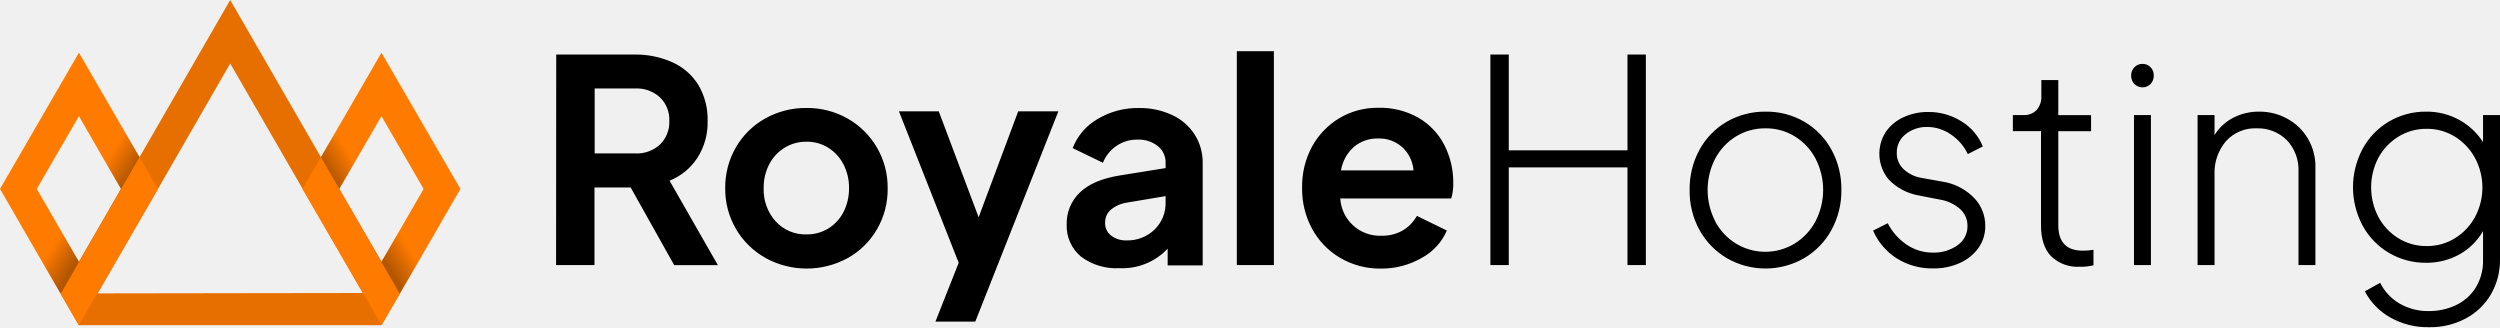
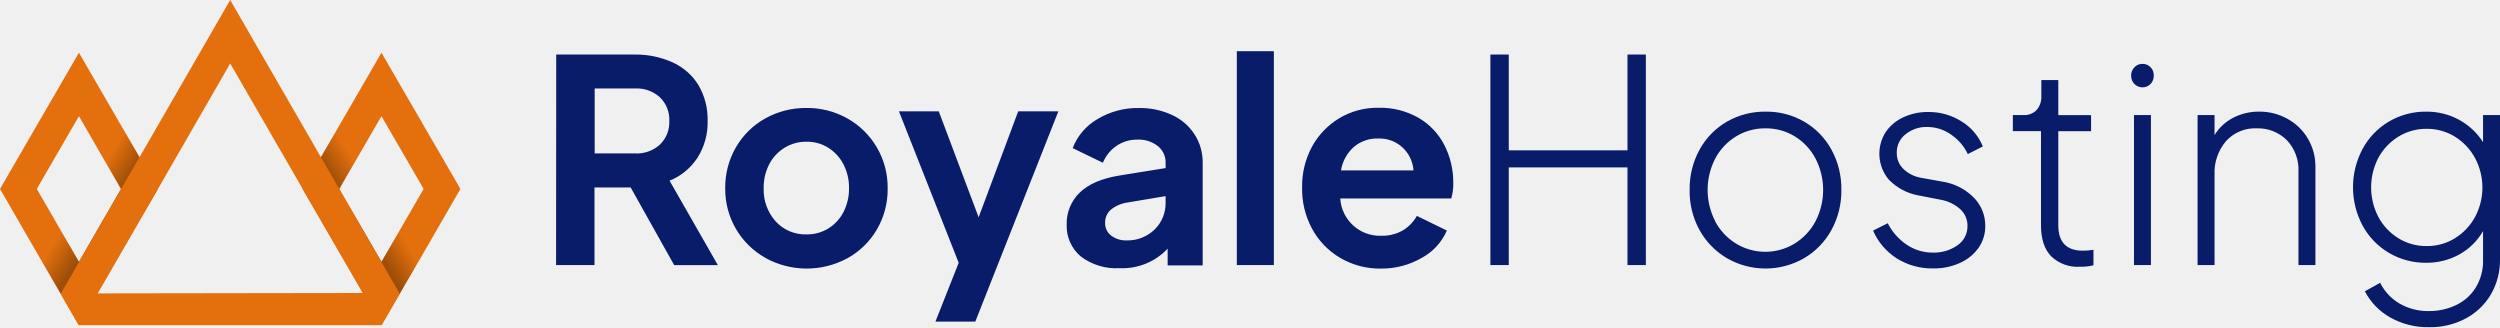
<svg xmlns="http://www.w3.org/2000/svg" width="298" height="39" fill="none">
  <g clip-path="url(#a)">
-     <path fill="#e66f00" d="M38.255 18.738 27.441 0 16.632 18.738l-.955 1.635-7.18 12.463-1.258 2.177.914 1.612 1.24 2.142h36.078l2.178-3.754zM11.647 34.972l7.18-12.451 8.614-14.954 15.8 27.358z" />
-     <path fill="#ff7b00 " d="m16.632 18.738-2.201-3.79-5.02-8.667L0 22.52l5.043 8.731 2.196 3.79.914 1.583 1.24 2.142 1.24-2.142 2.196-3.79 5.999-10.314-2.196-3.784Zm-9.405 8.696L4.385 22.52l5.026-8.673 2.819 4.89 2.19 3.783-5.01 8.68-2.184-3.766Z" />
+     <path fill="#e3700d" d="M38.255 18.738 27.441 0 16.632 18.738l-.955 1.635-7.18 12.463-1.258 2.177.914 1.612 1.24 2.142h36.078l2.178-3.754zM11.647 34.972l7.18-12.451 8.614-14.954 15.8 27.358z" />
+     <path fill="#e3700d " d="m16.632 18.738-2.201-3.79-5.02-8.667L0 22.52l5.043 8.731 2.196 3.79.914 1.583 1.24 2.142 1.24-2.142 2.196-3.79 5.999-10.314-2.196-3.784Zm-9.405 8.696L4.385 22.52l5.026-8.673 2.819 4.89 2.19 3.783-5.01 8.68-2.184-3.766Z" />
    <path fill="url(#b)" d="m14.43 14.948-.948 1.647-1.252 2.143 2.19 3.783-5.01 8.68-2.183-3.767-2.184 3.79 2.196 3.789 1.258-2.177 7.18-12.463.955-1.647z" />
-     <path fill="#ff7b00" d="m38.25 18.738 2.2-3.79 5.02-8.667 9.412 16.24-5.038 8.731-2.201 3.79-.932 1.612-1.24 2.113-1.212-2.142-2.195-3.79-6.01-10.314 2.195-3.784Zm9.405 8.696 2.841-4.913-5.025-8.673-2.836 4.89-2.19 3.783 5.026 8.679z" />
+     <path fill="#e3700d" d="m38.25 18.738 2.2-3.79 5.02-8.667 9.412 16.24-5.038 8.731-2.201 3.79-.932 1.612-1.24 2.113-1.212-2.142-2.195-3.79-6.01-10.314 2.195-3.784Zm9.405 8.696 2.841-4.913-5.025-8.673-2.836 4.89-2.19 3.783 5.026 8.679z" />
    <path fill="url(#c)" d="m40.45 14.948.95 1.647 1.235 2.143-2.19 3.783 5.026 8.68 2.184-3.767 2.19 3.79-2.202 3.789-1.258-2.177-7.18-12.463-.956-1.647z" />
-     <path fill="#000" d="M66.302 6.502h9.318a10.65 10.65 0 0 1 4.548.931 7 7 0 0 1 3.086 2.707 8.06 8.06 0 0 1 1.095 4.278 7.8 7.8 0 0 1-1.217 4.395 7.13 7.13 0 0 1-3.32 2.724l5.76 10.07h-5.206l-5.189-9.26h-4.315v9.249h-4.578zm9.405 11.787a4.08 4.08 0 0 0 2.964-1.06 3.7 3.7 0 0 0 1.112-2.81 3.7 3.7 0 0 0-1.112-2.812 4.08 4.08 0 0 0-2.964-1.06h-4.822v7.742zm15.561 12.463a9.3 9.3 0 0 1-3.524-3.434 9.4 9.4 0 0 1-1.298-4.884 9.5 9.5 0 0 1 1.28-4.884 9.2 9.2 0 0 1 3.495-3.434 9.86 9.86 0 0 1 4.921-1.246 9.73 9.73 0 0 1 4.869 1.246 9.42 9.42 0 0 1 4.798 8.318 9.44 9.44 0 0 1-1.287 4.924 9.2 9.2 0 0 1-3.494 3.417 10.2 10.2 0 0 1-9.737 0zm1.194-4.36a4.78 4.78 0 0 0 3.692 1.548 4.84 4.84 0 0 0 2.591-.71 5 5 0 0 0 1.806-1.967 6.1 6.1 0 0 0 .652-2.847 6 6 0 0 0-.652-2.811 5.1 5.1 0 0 0-1.806-1.985 4.75 4.75 0 0 0-2.591-.728 4.9 4.9 0 0 0-2.65.728c-.773.48-1.4 1.16-1.817 1.967a6 6 0 0 0-.658 2.83 5.65 5.65 0 0 0 1.433 3.975m21.815 4.93-7.123-18.05h4.747l4.752 12.63 4.717-12.63h4.787l-9.9 25.059h-4.752zm14.57-.739a4.76 4.76 0 0 1-1.291-1.707 4.76 4.76 0 0 1-.409-2.1 5.1 5.1 0 0 1 1.584-3.842c1.054-1.012 2.638-1.682 4.752-2.02l5.457-.879v-.582a2.48 2.48 0 0 0-.92-2.037 3.67 3.67 0 0 0-2.44-.774 4.3 4.3 0 0 0-2.51.757 4.4 4.4 0 0 0-1.602 2.002l-3.605-1.746a6.8 6.8 0 0 1 2.964-3.464 9.24 9.24 0 0 1 4.921-1.315 9.05 9.05 0 0 1 3.955.826 6.3 6.3 0 0 1 2.696 2.329 6.13 6.13 0 0 1 .961 3.382v12.224h-4.176V29.64a7.39 7.39 0 0 1-5.73 2.328 7 7 0 0 1-4.607-1.385m3.594-2.509c.52.398 1.162.603 1.817.582a4.62 4.62 0 0 0 3.371-1.298 4.36 4.36 0 0 0 1.311-3.219v-.762l-4.613.774a4 4 0 0 0-1.956.879 2.02 2.02 0 0 0-.641 1.566 1.8 1.8 0 0 0 .711 1.479ZM147.431 6.1h4.414v25.496h-4.414zm12.282 24.617a8.97 8.97 0 0 1-3.337-3.493 9.9 9.9 0 0 1-1.165-4.849 9.9 9.9 0 0 1 1.165-4.866 8.95 8.95 0 0 1 3.267-3.417 8.8 8.8 0 0 1 4.659-1.245 9.2 9.2 0 0 1 4.781 1.193 7.95 7.95 0 0 1 3.086 3.254 9.7 9.7 0 0 1 1.06 4.511 6 6 0 0 1-.239 1.851h-13.231a4.73 4.73 0 0 0 4.886 4.447 4.95 4.95 0 0 0 2.545-.623 4.66 4.66 0 0 0 1.701-1.746l3.575 1.746a6.75 6.75 0 0 1-2.97 3.248 9.54 9.54 0 0 1-4.88 1.287 9.3 9.3 0 0 1-4.903-1.298m8.776-10.408a4.16 4.16 0 0 0-1.316-2.742 4.08 4.08 0 0 0-2.912-1.059 4.32 4.32 0 0 0-2.865.99 4.77 4.77 0 0 0-1.549 2.811zm9.166-13.807h2.19v11.42h14.151V6.503h2.19v25.094h-2.19V19.954h-14.151v11.642h-2.19zm28.181 24.268a8.9 8.9 0 0 1-3.267-3.371 9.57 9.57 0 0 1-1.165-4.762 9.7 9.7 0 0 1 1.165-4.767 8.65 8.65 0 0 1 3.249-3.353 9.06 9.06 0 0 1 4.659-1.21 8.94 8.94 0 0 1 4.612 1.21 8.65 8.65 0 0 1 3.238 3.353 9.7 9.7 0 0 1 1.165 4.767 9.66 9.66 0 0 1-1.194 4.797 8.77 8.77 0 0 1-3.267 3.353 9.22 9.22 0 0 1-9.166 0zm-1.398-4.396a6.94 6.94 0 0 0 2.492 2.66 6.72 6.72 0 0 0 6.989 0 6.94 6.94 0 0 0 2.492-2.66 8.14 8.14 0 0 0 0-7.474 6.87 6.87 0 0 0-2.475-2.648 6.55 6.55 0 0 0-3.494-.955 6.6 6.6 0 0 0-3.494.955 6.83 6.83 0 0 0-2.493 2.648 8.15 8.15 0 0 0 0 7.474zm21.664 4.43a7.4 7.4 0 0 1-2.831-3.318l1.748-.879a6.8 6.8 0 0 0 2.288 2.579 5.5 5.5 0 0 0 3.069.925 4.86 4.86 0 0 0 2.982-.89 2.72 2.72 0 0 0 1.165-2.276 2.64 2.64 0 0 0-.909-2.055 4.74 4.74 0 0 0-2.259-1.077l-2.726-.53a6.5 6.5 0 0 1-3.494-1.885 4.79 4.79 0 0 1-.344-5.682 5.16 5.16 0 0 1 2.109-1.746 6.9 6.9 0 0 1 2.946-.623 7.3 7.3 0 0 1 3.978 1.13 6.2 6.2 0 0 1 2.527 2.98l-1.788.908a5.8 5.8 0 0 0-2.003-2.328 4.93 4.93 0 0 0-2.784-.903 3.97 3.97 0 0 0-2.655.885 2.71 2.71 0 0 0-1.025 2.171 2.58 2.58 0 0 0 .827 1.985c.567.528 1.275.88 2.038 1.013l2.999.541c1.325.29 2.53.976 3.454 1.968a4.74 4.74 0 0 1 1.229 3.213 4.45 4.45 0 0 1-.787 2.614 5.43 5.43 0 0 1-2.224 1.816 7.5 7.5 0 0 1-3.203.657 7.9 7.9 0 0 1-4.327-1.193m18.379-.274q-1.2-1.257-1.194-3.684V15.629h-3.354v-1.915h1.281a2 2 0 0 0 1.532-.582 2.33 2.33 0 0 0 .582-1.665v-1.92h2.021v4.179h3.907v1.915h-3.907v11.205q.001 3.032 2.912 3.033.645.01 1.281-.105v1.85a6 6 0 0 1-1.584.17 4.52 4.52 0 0 1-3.477-1.263Zm9.941-22.509a1.26 1.26 0 0 1 .955-.407 1.3 1.3 0 0 1 .961.39 1.33 1.33 0 0 1 .39.995c.013.372-.121.733-.373 1.007a1.34 1.34 0 0 1-.966.407 1.355 1.355 0 0 1-1.264-.87 1.4 1.4 0 0 1-.093-.544 1.35 1.35 0 0 1 .39-.978m-.052 5.693h2.02v17.882h-2.02zm7.582 0h2.021V16.1a5.64 5.64 0 0 1 2.207-2.054 6.6 6.6 0 0 1 3.115-.74 6.8 6.8 0 0 1 3.349.845 6.34 6.34 0 0 1 2.446 2.357 6.47 6.47 0 0 1 .908 3.4v11.688h-2.02V20.478a5.1 5.1 0 0 0-.31-2.035 5.1 5.1 0 0 0-1.088-1.749 4.87 4.87 0 0 0-3.587-1.397 4.66 4.66 0 0 0-3.658 1.531 5.77 5.77 0 0 0-1.362 3.988v10.78h-2.021zm22.957 24.122a7.57 7.57 0 0 1-3.017-3.114l1.823-1.013a5.9 5.9 0 0 0 2.288 2.462c1.075.622 2.3.936 3.541.908a7.4 7.4 0 0 0 3.18-.693 5.6 5.6 0 0 0 2.364-2.072 6.07 6.07 0 0 0 .891-3.364v-3.4a7.4 7.4 0 0 1-2.83 2.783 8.03 8.03 0 0 1-3.943.99 8.55 8.55 0 0 1-4.466-1.194 8.44 8.44 0 0 1-3.133-3.266 9.71 9.71 0 0 1 0-9.092 8.46 8.46 0 0 1 3.133-3.271 8.6 8.6 0 0 1 4.466-1.193 8 8 0 0 1 3.925.977 7.85 7.85 0 0 1 2.848 2.66v-3.23H298v17.207a8.1 8.1 0 0 1-1.077 4.156 7.64 7.64 0 0 1-3 2.881A8.9 8.9 0 0 1 289.579 39a9.06 9.06 0 0 1-4.67-1.164m-1.416-11.991a6.67 6.67 0 0 0 2.376 2.544 6.3 6.3 0 0 0 3.407.942 6.25 6.25 0 0 0 3.366-.942 6.76 6.76 0 0 0 2.394-2.544 7.46 7.46 0 0 0 0-6.985 6.8 6.8 0 0 0-2.394-2.561 6.25 6.25 0 0 0-3.366-.943 6.3 6.3 0 0 0-3.407.943 6.75 6.75 0 0 0-2.376 2.526 7.63 7.63 0 0 0 0 7.02" />
+     <path fill="#081c6a" d="M66.302 6.502h9.318a10.65 10.65 0 0 1 4.548.931 7 7 0 0 1 3.086 2.707 8.06 8.06 0 0 1 1.095 4.278 7.8 7.8 0 0 1-1.217 4.395 7.13 7.13 0 0 1-3.32 2.724l5.76 10.07h-5.206l-5.189-9.26h-4.315v9.249h-4.578zm9.405 11.787a4.08 4.08 0 0 0 2.964-1.06 3.7 3.7 0 0 0 1.112-2.81 3.7 3.7 0 0 0-1.112-2.812 4.08 4.08 0 0 0-2.964-1.06h-4.822v7.742zm15.561 12.463a9.3 9.3 0 0 1-3.524-3.434 9.4 9.4 0 0 1-1.298-4.884 9.5 9.5 0 0 1 1.28-4.884 9.2 9.2 0 0 1 3.495-3.434 9.86 9.86 0 0 1 4.921-1.246 9.73 9.73 0 0 1 4.869 1.246 9.42 9.42 0 0 1 4.798 8.318 9.44 9.44 0 0 1-1.287 4.924 9.2 9.2 0 0 1-3.494 3.417 10.2 10.2 0 0 1-9.737 0zm1.194-4.36a4.78 4.78 0 0 0 3.692 1.548 4.84 4.84 0 0 0 2.591-.71 5 5 0 0 0 1.806-1.967 6.1 6.1 0 0 0 .652-2.847 6 6 0 0 0-.652-2.811 5.1 5.1 0 0 0-1.806-1.985 4.75 4.75 0 0 0-2.591-.728 4.9 4.9 0 0 0-2.65.728c-.773.48-1.4 1.16-1.817 1.967a6 6 0 0 0-.658 2.83 5.65 5.65 0 0 0 1.433 3.975m21.815 4.93-7.123-18.05h4.747l4.752 12.63 4.717-12.63h4.787l-9.9 25.059h-4.752zm14.57-.739a4.76 4.76 0 0 1-1.291-1.707 4.76 4.76 0 0 1-.409-2.1 5.1 5.1 0 0 1 1.584-3.842c1.054-1.012 2.638-1.682 4.752-2.02l5.457-.879v-.582a2.48 2.48 0 0 0-.92-2.037 3.67 3.67 0 0 0-2.44-.774 4.3 4.3 0 0 0-2.51.757 4.4 4.4 0 0 0-1.602 2.002l-3.605-1.746a6.8 6.8 0 0 1 2.964-3.464 9.24 9.24 0 0 1 4.921-1.315 9.05 9.05 0 0 1 3.955.826 6.3 6.3 0 0 1 2.696 2.329 6.13 6.13 0 0 1 .961 3.382v12.224h-4.176V29.64a7.39 7.39 0 0 1-5.73 2.328 7 7 0 0 1-4.607-1.385m3.594-2.509c.52.398 1.162.603 1.817.582a4.62 4.62 0 0 0 3.371-1.298 4.36 4.36 0 0 0 1.311-3.219v-.762l-4.613.774a4 4 0 0 0-1.956.879 2.02 2.02 0 0 0-.641 1.566 1.8 1.8 0 0 0 .711 1.479ZM147.431 6.1h4.414v25.496h-4.414zm12.282 24.617a8.97 8.97 0 0 1-3.337-3.493 9.9 9.9 0 0 1-1.165-4.849 9.9 9.9 0 0 1 1.165-4.866 8.95 8.95 0 0 1 3.267-3.417 8.8 8.8 0 0 1 4.659-1.245 9.2 9.2 0 0 1 4.781 1.193 7.95 7.95 0 0 1 3.086 3.254 9.7 9.7 0 0 1 1.06 4.511 6 6 0 0 1-.239 1.851h-13.231a4.73 4.73 0 0 0 4.886 4.447 4.95 4.95 0 0 0 2.545-.623 4.66 4.66 0 0 0 1.701-1.746l3.575 1.746a6.75 6.75 0 0 1-2.97 3.248 9.54 9.54 0 0 1-4.88 1.287 9.3 9.3 0 0 1-4.903-1.298m8.776-10.408a4.16 4.16 0 0 0-1.316-2.742 4.08 4.08 0 0 0-2.912-1.059 4.32 4.32 0 0 0-2.865.99 4.77 4.77 0 0 0-1.549 2.811zm9.166-13.807h2.19v11.42h14.151V6.503h2.19v25.094h-2.19V19.954h-14.151v11.642h-2.19zm28.181 24.268a8.9 8.9 0 0 1-3.267-3.371 9.57 9.57 0 0 1-1.165-4.762 9.7 9.7 0 0 1 1.165-4.767 8.65 8.65 0 0 1 3.249-3.353 9.06 9.06 0 0 1 4.659-1.21 8.94 8.94 0 0 1 4.612 1.21 8.65 8.65 0 0 1 3.238 3.353 9.7 9.7 0 0 1 1.165 4.767 9.66 9.66 0 0 1-1.194 4.797 8.77 8.77 0 0 1-3.267 3.353 9.22 9.22 0 0 1-9.166 0zm-1.398-4.396a6.94 6.94 0 0 0 2.492 2.66 6.72 6.72 0 0 0 6.989 0 6.94 6.94 0 0 0 2.492-2.66 8.14 8.14 0 0 0 0-7.474 6.87 6.87 0 0 0-2.475-2.648 6.55 6.55 0 0 0-3.494-.955 6.6 6.6 0 0 0-3.494.955 6.83 6.83 0 0 0-2.493 2.648 8.15 8.15 0 0 0 0 7.474zm21.664 4.43a7.4 7.4 0 0 1-2.831-3.318l1.748-.879a6.8 6.8 0 0 0 2.288 2.579 5.5 5.5 0 0 0 3.069.925 4.86 4.86 0 0 0 2.982-.89 2.72 2.72 0 0 0 1.165-2.276 2.64 2.64 0 0 0-.909-2.055 4.74 4.74 0 0 0-2.259-1.077l-2.726-.53a6.5 6.5 0 0 1-3.494-1.885 4.79 4.79 0 0 1-.344-5.682 5.16 5.16 0 0 1 2.109-1.746 6.9 6.9 0 0 1 2.946-.623 7.3 7.3 0 0 1 3.978 1.13 6.2 6.2 0 0 1 2.527 2.98l-1.788.908a5.8 5.8 0 0 0-2.003-2.328 4.93 4.93 0 0 0-2.784-.903 3.97 3.97 0 0 0-2.655.885 2.71 2.71 0 0 0-1.025 2.171 2.58 2.58 0 0 0 .827 1.985c.567.528 1.275.88 2.038 1.013l2.999.541c1.325.29 2.53.976 3.454 1.968a4.74 4.74 0 0 1 1.229 3.213 4.45 4.45 0 0 1-.787 2.614 5.43 5.43 0 0 1-2.224 1.816 7.5 7.5 0 0 1-3.203.657 7.9 7.9 0 0 1-4.327-1.193m18.379-.274q-1.2-1.257-1.194-3.684V15.629h-3.354v-1.915h1.281a2 2 0 0 0 1.532-.582 2.33 2.33 0 0 0 .582-1.665v-1.92h2.021v4.179h3.907v1.915h-3.907v11.205q.001 3.032 2.912 3.033.645.01 1.281-.105v1.85a6 6 0 0 1-1.584.17 4.52 4.52 0 0 1-3.477-1.263Zm9.941-22.509a1.26 1.26 0 0 1 .955-.407 1.3 1.3 0 0 1 .961.39 1.33 1.33 0 0 1 .39.995c.013.372-.121.733-.373 1.007a1.34 1.34 0 0 1-.966.407 1.355 1.355 0 0 1-1.264-.87 1.4 1.4 0 0 1-.093-.544 1.35 1.35 0 0 1 .39-.978m-.052 5.693h2.02v17.882h-2.02zm7.582 0h2.021V16.1a5.64 5.64 0 0 1 2.207-2.054 6.6 6.6 0 0 1 3.115-.74 6.8 6.8 0 0 1 3.349.845 6.34 6.34 0 0 1 2.446 2.357 6.47 6.47 0 0 1 .908 3.4v11.688h-2.02V20.478a5.1 5.1 0 0 0-.31-2.035 5.1 5.1 0 0 0-1.088-1.749 4.87 4.87 0 0 0-3.587-1.397 4.66 4.66 0 0 0-3.658 1.531 5.77 5.77 0 0 0-1.362 3.988v10.78h-2.021zm22.957 24.122a7.57 7.57 0 0 1-3.017-3.114l1.823-1.013a5.9 5.9 0 0 0 2.288 2.462c1.075.622 2.3.936 3.541.908a7.4 7.4 0 0 0 3.18-.693 5.6 5.6 0 0 0 2.364-2.072 6.07 6.07 0 0 0 .891-3.364v-3.4a7.4 7.4 0 0 1-2.83 2.783 8.03 8.03 0 0 1-3.943.99 8.55 8.55 0 0 1-4.466-1.194 8.44 8.44 0 0 1-3.133-3.266 9.71 9.71 0 0 1 0-9.092 8.46 8.46 0 0 1 3.133-3.271 8.6 8.6 0 0 1 4.466-1.193 8 8 0 0 1 3.925.977 7.85 7.85 0 0 1 2.848 2.66v-3.23H298v17.207a8.1 8.1 0 0 1-1.077 4.156 7.64 7.64 0 0 1-3 2.881A8.9 8.9 0 0 1 289.579 39a9.06 9.06 0 0 1-4.67-1.164m-1.416-11.991a6.67 6.67 0 0 0 2.376 2.544 6.3 6.3 0 0 0 3.407.942 6.25 6.25 0 0 0 3.366-.942 6.76 6.76 0 0 0 2.394-2.544 7.46 7.46 0 0 0 0-6.985 6.8 6.8 0 0 0-2.394-2.561 6.25 6.25 0 0 0-3.366-.943 6.3 6.3 0 0 0-3.407.943 6.75 6.75 0 0 0-2.376 2.526 7.63 7.63 0 0 0 0 7.02" />
  </g>
  <defs>
    <linearGradient id="b" x1="12.393" x2="9.493" y1="25.967" y2="24.132" gradientUnits="userSpaceOnUse">
      <stop stop-opacity=".3" />
      <stop offset="1" stop-opacity="0" />
    </linearGradient>
    <linearGradient id="c" x1="42.495" x2="45.389" y1="25.967" y2="24.132" gradientUnits="userSpaceOnUse">
      <stop stop-opacity=".3" />
      <stop offset="1" stop-opacity="0" />
    </linearGradient>
    <clipPath id="a">
      <path fill="#fff" d="M0 0h298v39H0z" />
    </clipPath>
  </defs>
</svg>
